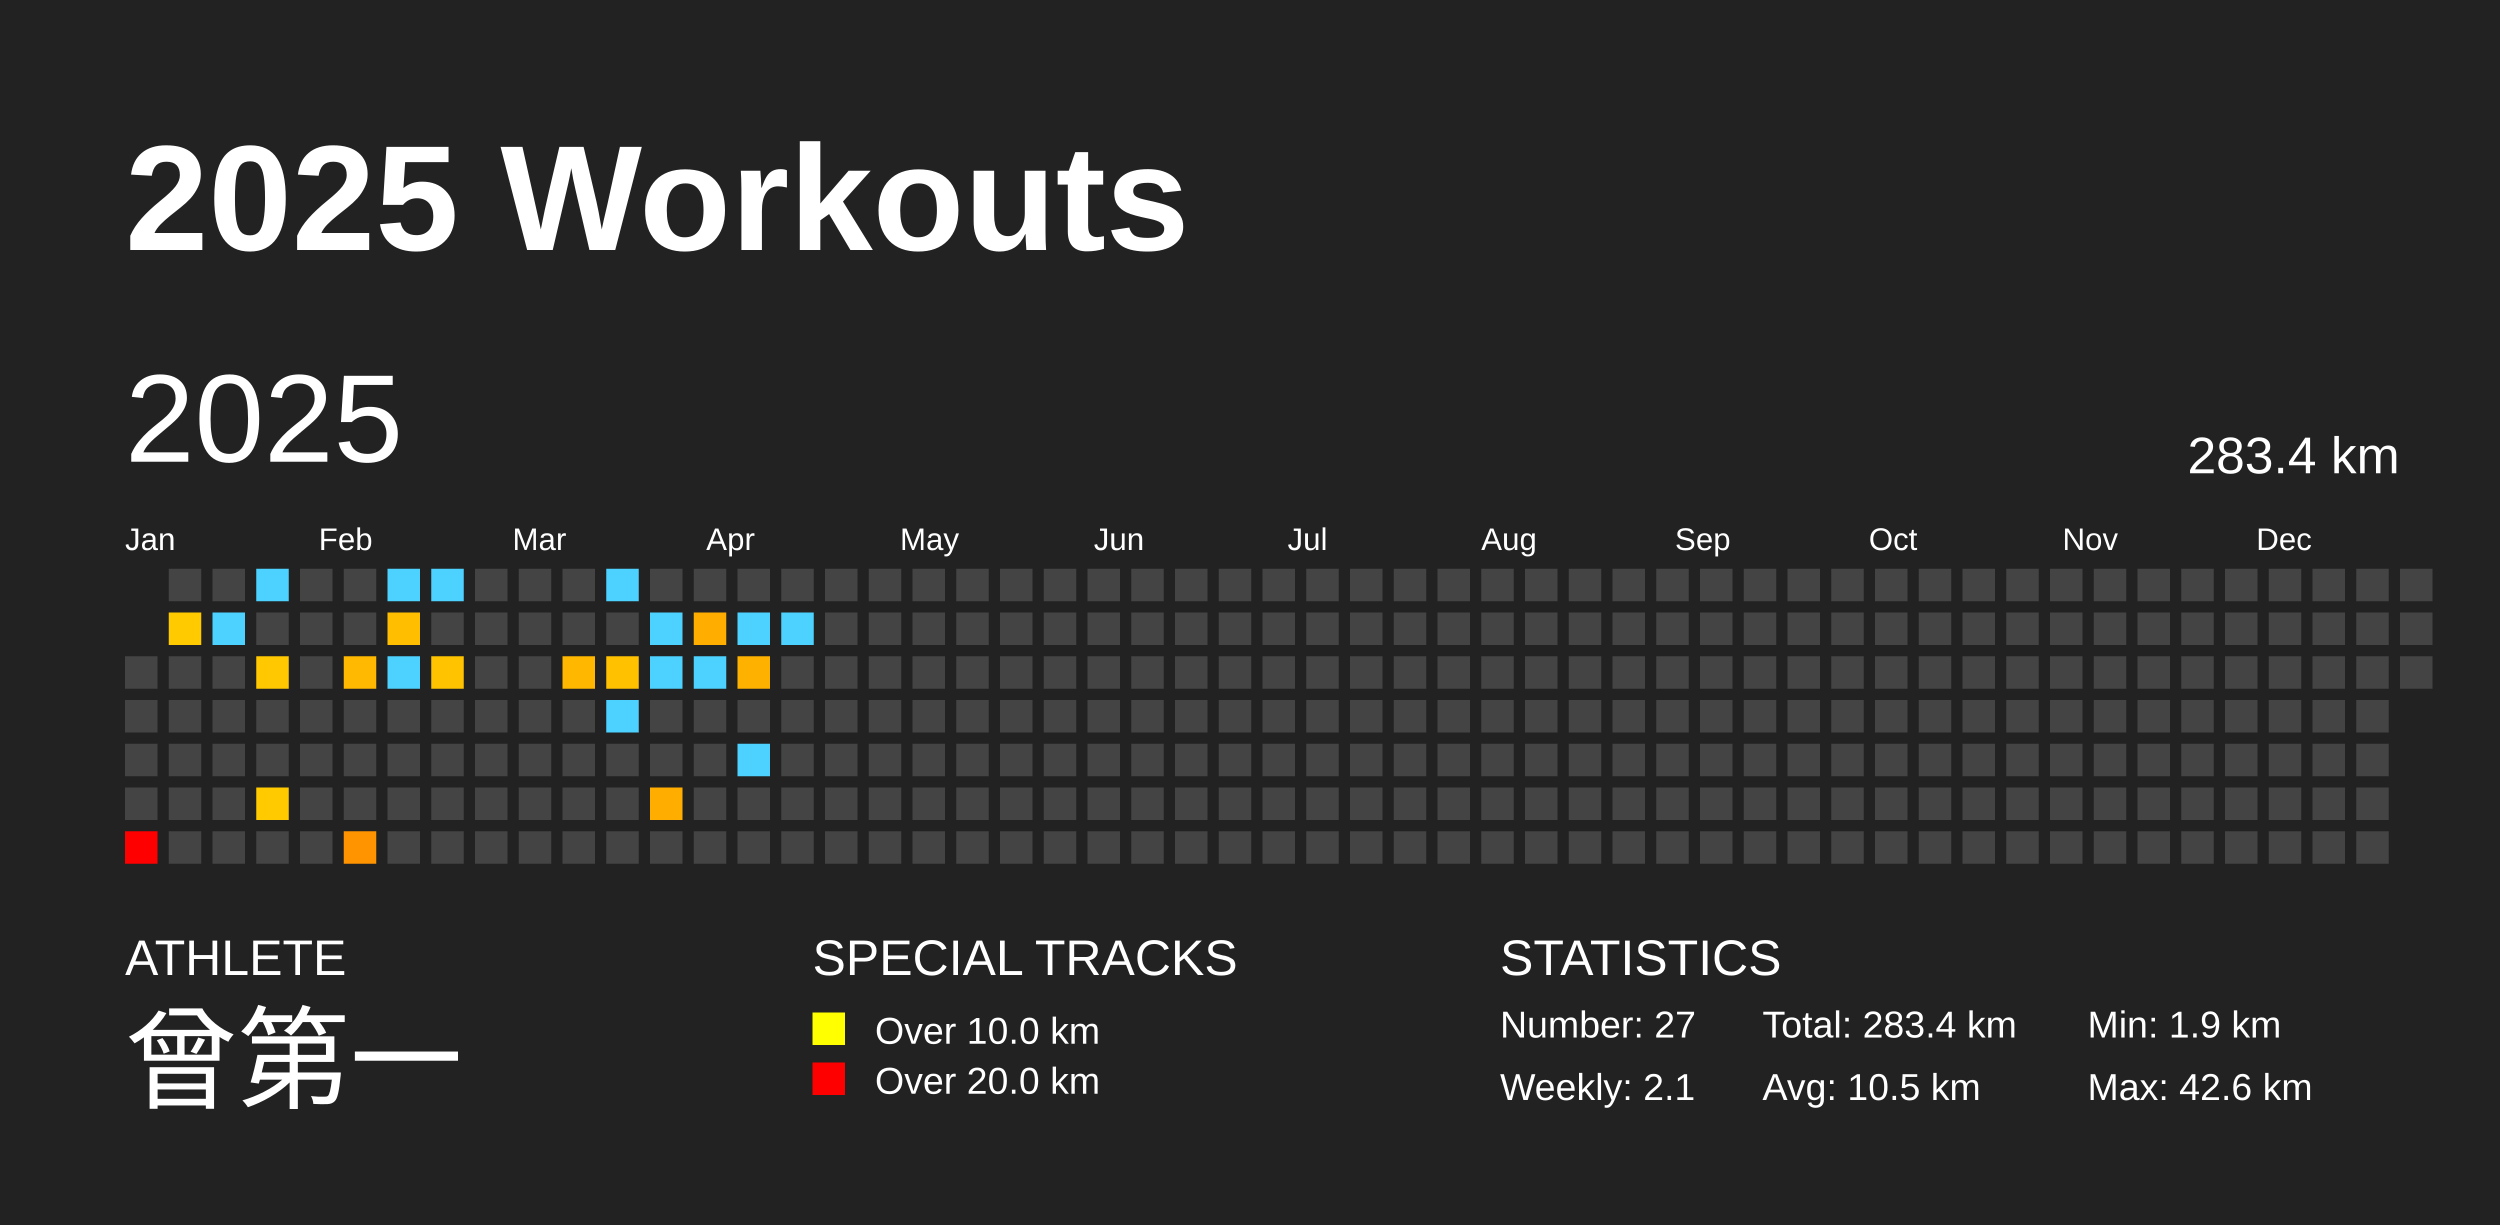
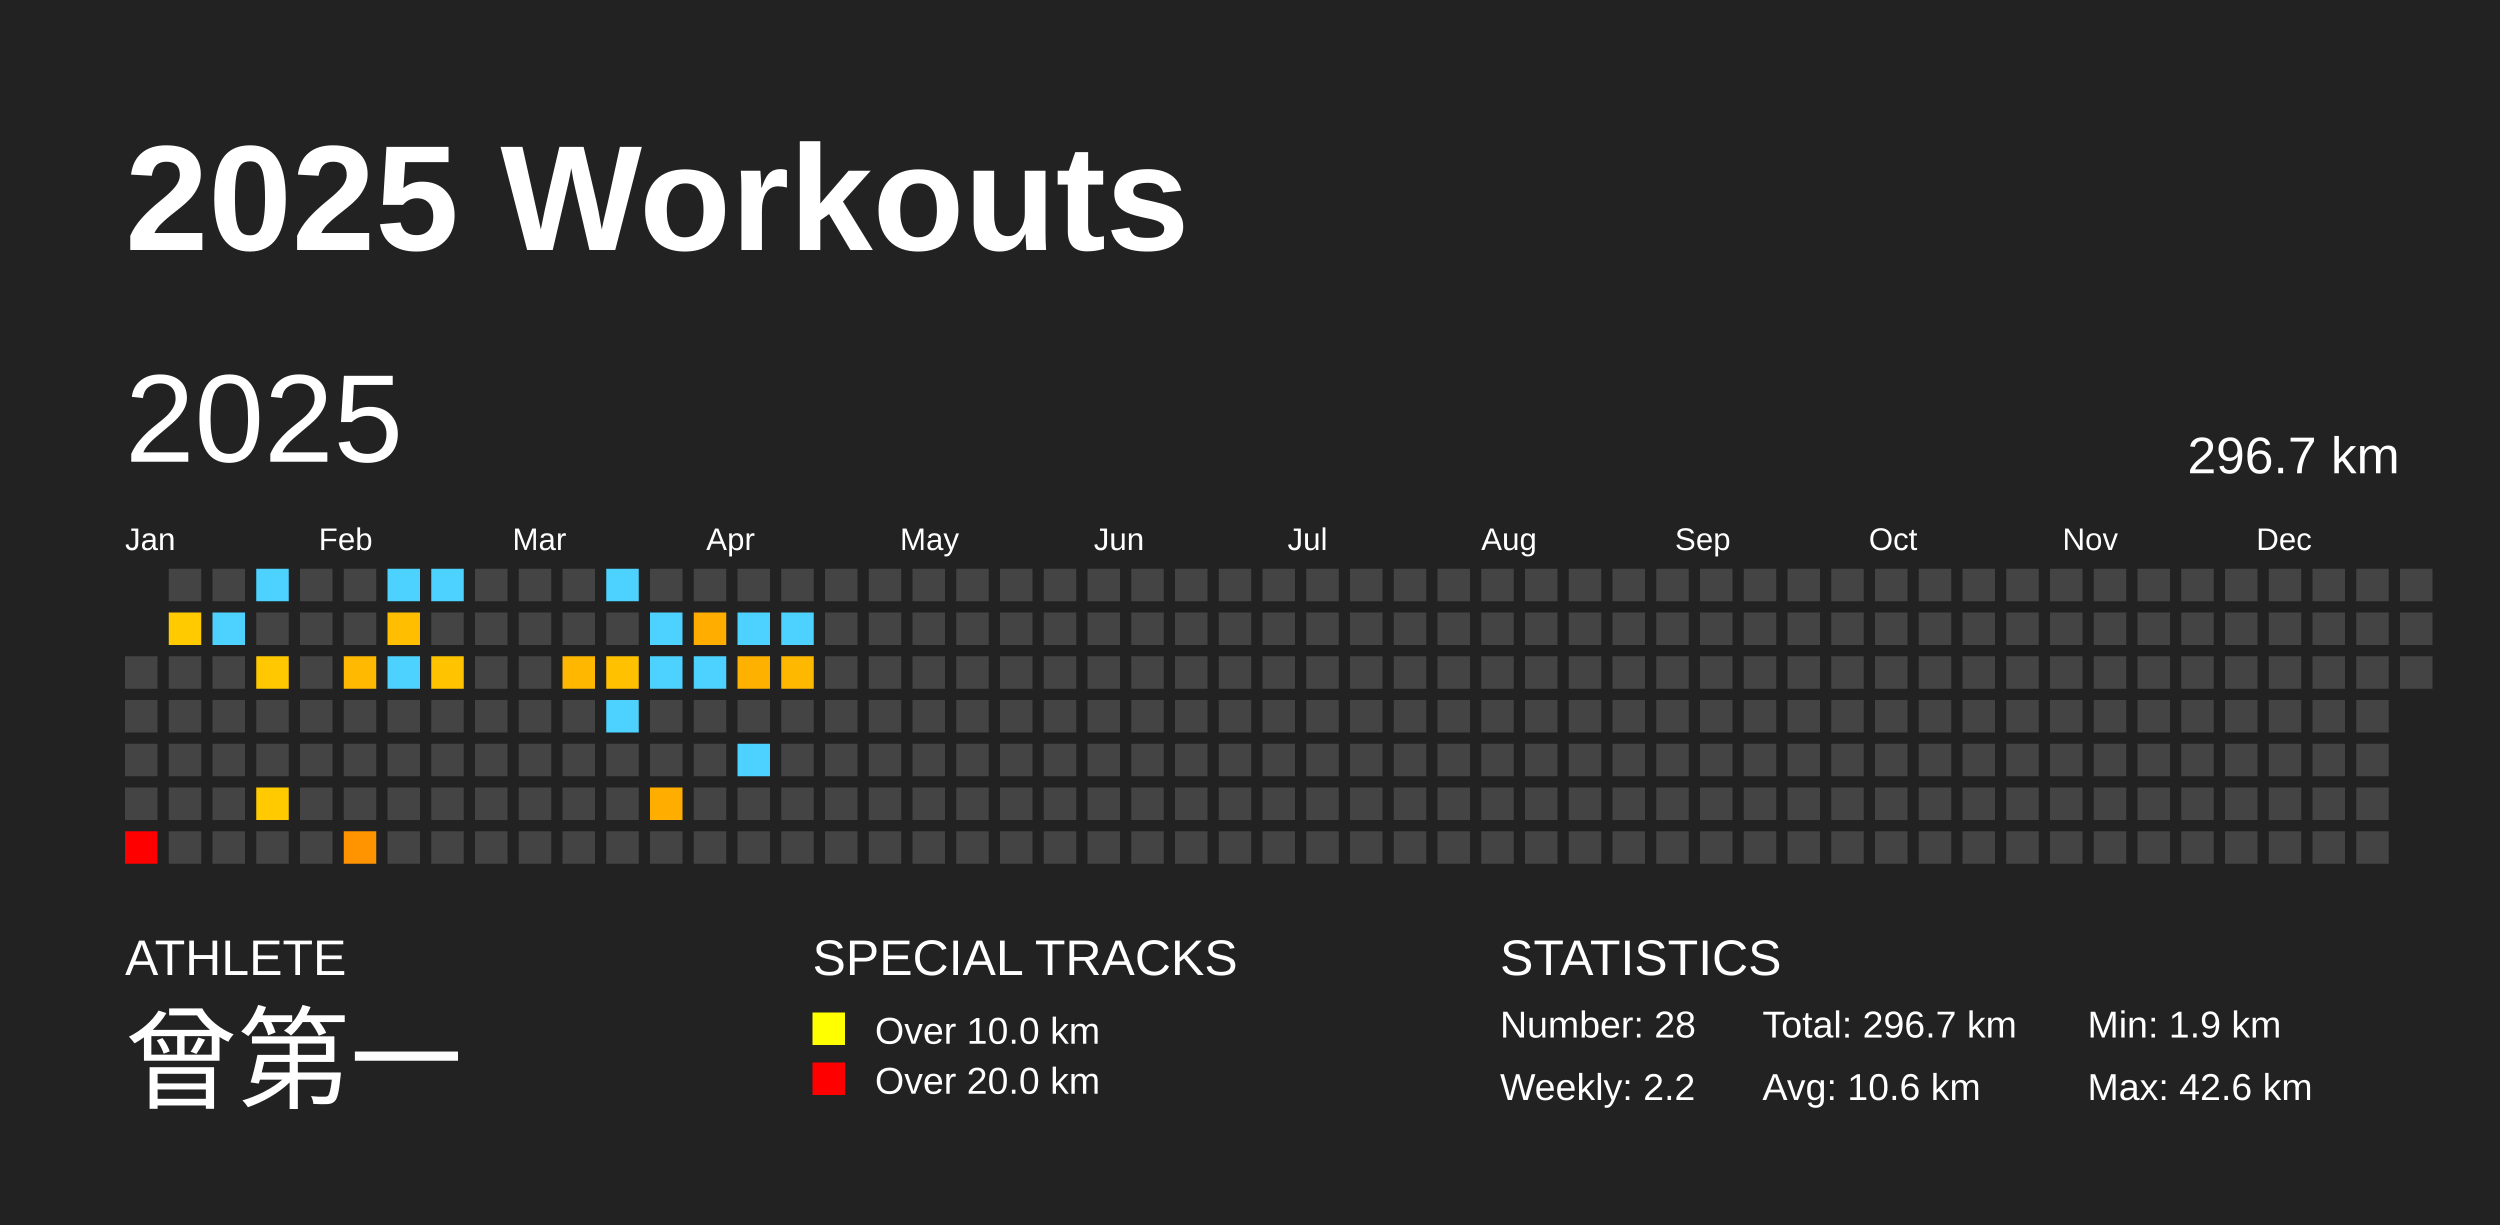
<svg xmlns="http://www.w3.org/2000/svg" baseProfile="full" height="98mm" version="1.1" viewBox="0,0,200,98" width="200mm">
  <defs />
  <rect fill="#222222" height="98" width="200" x="0" y="0" />
  <text fill="#FFFFFF" style="font-size:12px; font-family:Arial; font-weight:bold;" x="10" y="20">2025 Workouts</text>
  <text fill="#FFFFFF" style="font-size:4px; font-family:Arial" x="10" y="78">ATHLETE</text>
  <text fill="#FFFFFF" style="font-size:9px; font-family:Arial" x="10" y="88">曾第一</text>
  <text fill="#FFFFFF" style="font-size:4px; font-family:Arial" x="65" y="78">SPECIAL TRACKS</text>
  <rect fill="yellow" height="2.6" width="2.6" x="65" y="81" />
  <text fill="#FFFFFF" style="font-size:3px; font-family:Arial" x="70" y="83.5">Over 10.0 km</text>
  <rect fill="red" height="2.6" width="2.6" x="65" y="85" />
  <text fill="#FFFFFF" style="font-size:3px; font-family:Arial" x="70" y="87.5">Over 20.0 km</text>
  <text fill="#FFFFFF" style="font-size:4px; font-family:Arial" x="120" y="78">STATISTICS</text>
-   <text fill="#FFFFFF" style="font-size:3px; font-family:Arial" x="120" y="83">Number: 27</text>
-   <text fill="#FFFFFF" style="font-size:3px; font-family:Arial" x="120" y="88">Weekly: 2.1</text>
-   <text fill="#FFFFFF" style="font-size:3px; font-family:Arial" x="141" y="83">Total: 283.4 km</text>
-   <text fill="#FFFFFF" style="font-size:3px; font-family:Arial" x="141" y="88">Avg: 10.5 km</text>
+   <text fill="#FFFFFF" style="font-size:3px; font-family:Arial" x="120" y="83">Number: 28</text>
+   <text fill="#FFFFFF" style="font-size:3px; font-family:Arial" x="120" y="88">Weekly: 2.2</text>
+   <text fill="#FFFFFF" style="font-size:3px; font-family:Arial" x="141" y="83">Total: 296.7 km</text>
+   <text fill="#FFFFFF" style="font-size:3px; font-family:Arial" x="141" y="88">Avg: 10.6 km</text>
  <text fill="#FFFFFF" style="font-size:3px; font-family:Arial" x="167" y="83">Min: 1.9 km</text>
  <text fill="#FFFFFF" style="font-size:3px; font-family:Arial" x="167" y="88">Max: 42.6 km</text>
  <text dominant-baseline="hanging" fill="#FFFFFF" style="font-size:10.0px; font-family:Arial;" x="10" y="30">2025</text>
-   <text dominant-baseline="hanging" fill="#FFFFFF" style="font-size:4.125px; font-family:Arial;" x="175" y="35">283.4 km</text>
+   <text dominant-baseline="hanging" fill="#FFFFFF" style="font-size:4.125px; font-family:Arial;" x="175" y="35">296.7 km</text>
  <text fill="#FFFFFF" style="font-size:2.5px; font-family:Arial" x="10.0" y="44">Jan</text>
  <text fill="#FFFFFF" style="font-size:2.5px; font-family:Arial" x="25.5" y="44">Feb</text>
  <text fill="#FFFFFF" style="font-size:2.5px; font-family:Arial" x="41.0" y="44">Mar</text>
  <text fill="#FFFFFF" style="font-size:2.5px; font-family:Arial" x="56.5" y="44">Apr</text>
  <text fill="#FFFFFF" style="font-size:2.5px; font-family:Arial" x="72.0" y="44">May</text>
  <text fill="#FFFFFF" style="font-size:2.5px; font-family:Arial" x="87.5" y="44">Jun</text>
  <text fill="#FFFFFF" style="font-size:2.5px; font-family:Arial" x="103.0" y="44">Jul</text>
  <text fill="#FFFFFF" style="font-size:2.5px; font-family:Arial" x="118.5" y="44">Aug</text>
  <text fill="#FFFFFF" style="font-size:2.5px; font-family:Arial" x="134.0" y="44">Sep</text>
  <text fill="#FFFFFF" style="font-size:2.5px; font-family:Arial" x="149.5" y="44">Oct</text>
  <text fill="#FFFFFF" style="font-size:2.5px; font-family:Arial" x="165.0" y="44">Nov</text>
  <text fill="#FFFFFF" style="font-size:2.5px; font-family:Arial" x="180.5" y="44">Dec</text>
  <rect fill="#444444" height="2.6" width="2.6" x="10.0" y="52.5" />
  <rect fill="#444444" height="2.6" width="2.6" x="10.0" y="56.0" />
  <rect fill="#444444" height="2.6" width="2.6" x="10.0" y="59.5" />
  <rect fill="#444444" height="2.6" width="2.6" x="10.0" y="63.0" />
  <rect fill="red" height="2.6" width="2.6" x="10.0" y="66.5" />
  <rect fill="#444444" height="2.6" width="2.6" x="13.5" y="45.5" />
  <rect fill="#ffca00" height="2.6" width="2.6" x="13.5" y="49.0" />
  <rect fill="#444444" height="2.6" width="2.6" x="13.5" y="52.5" />
  <rect fill="#444444" height="2.6" width="2.6" x="13.5" y="56.0" />
  <rect fill="#444444" height="2.6" width="2.6" x="13.5" y="59.5" />
  <rect fill="#444444" height="2.6" width="2.6" x="13.5" y="63.0" />
  <rect fill="#444444" height="2.6" width="2.6" x="13.5" y="66.5" />
  <rect fill="#444444" height="2.6" width="2.6" x="17.0" y="45.5" />
  <rect fill="#4dd2ff" height="2.6" width="2.6" x="17.0" y="49.0" />
  <rect fill="#444444" height="2.6" width="2.6" x="17.0" y="52.5" />
  <rect fill="#444444" height="2.6" width="2.6" x="17.0" y="56.0" />
  <rect fill="#444444" height="2.6" width="2.6" x="17.0" y="59.5" />
  <rect fill="#444444" height="2.6" width="2.6" x="17.0" y="63.0" />
  <rect fill="#444444" height="2.6" width="2.6" x="17.0" y="66.5" />
  <rect fill="#4dd2ff" height="2.6" width="2.6" x="20.5" y="45.5" />
  <rect fill="#444444" height="2.6" width="2.6" x="20.5" y="49.0" />
  <rect fill="#ffc800" height="2.6" width="2.6" x="20.5" y="52.5" />
  <rect fill="#444444" height="2.6" width="2.6" x="20.5" y="56.0" />
  <rect fill="#444444" height="2.6" width="2.6" x="20.5" y="59.5" />
  <rect fill="#ffcb00" height="2.6" width="2.6" x="20.5" y="63.0" />
  <rect fill="#444444" height="2.6" width="2.6" x="20.5" y="66.5" />
  <rect fill="#444444" height="2.6" width="2.6" x="24.0" y="45.5" />
  <rect fill="#444444" height="2.6" width="2.6" x="24.0" y="49.0" />
  <rect fill="#444444" height="2.6" width="2.6" x="24.0" y="52.5" />
  <rect fill="#444444" height="2.6" width="2.6" x="24.0" y="56.0" />
  <rect fill="#444444" height="2.6" width="2.6" x="24.0" y="59.5" />
  <rect fill="#444444" height="2.6" width="2.6" x="24.0" y="63.0" />
  <rect fill="#444444" height="2.6" width="2.6" x="24.0" y="66.5" />
  <rect fill="#444444" height="2.6" width="2.6" x="27.5" y="45.5" />
  <rect fill="#444444" height="2.6" width="2.6" x="27.5" y="49.0" />
  <rect fill="#ffb900" height="2.6" width="2.6" x="27.5" y="52.5" />
  <rect fill="#444444" height="2.6" width="2.6" x="27.5" y="56.0" />
  <rect fill="#444444" height="2.6" width="2.6" x="27.5" y="59.5" />
  <rect fill="#444444" height="2.6" width="2.6" x="27.5" y="63.0" />
  <rect fill="#ff9400" height="2.6" width="2.6" x="27.5" y="66.5" />
  <rect fill="#4dd2ff" height="2.6" width="2.6" x="31.0" y="45.5" />
  <rect fill="#ffbf00" height="2.6" width="2.6" x="31.0" y="49.0" />
  <rect fill="#4dd2ff" height="2.6" width="2.6" x="31.0" y="52.5" />
  <rect fill="#444444" height="2.6" width="2.6" x="31.0" y="56.0" />
  <rect fill="#444444" height="2.6" width="2.6" x="31.0" y="59.5" />
  <rect fill="#444444" height="2.6" width="2.6" x="31.0" y="63.0" />
  <rect fill="#444444" height="2.6" width="2.6" x="31.0" y="66.5" />
  <rect fill="#4dd2ff" height="2.6" width="2.6" x="34.5" y="45.5" />
  <rect fill="#444444" height="2.6" width="2.6" x="34.5" y="49.0" />
  <rect fill="#ffc300" height="2.6" width="2.6" x="34.5" y="52.5" />
  <rect fill="#444444" height="2.6" width="2.6" x="34.5" y="56.0" />
  <rect fill="#444444" height="2.6" width="2.6" x="34.5" y="59.5" />
  <rect fill="#444444" height="2.6" width="2.6" x="34.5" y="63.0" />
  <rect fill="#444444" height="2.6" width="2.6" x="34.5" y="66.5" />
  <rect fill="#444444" height="2.6" width="2.6" x="38.0" y="45.5" />
  <rect fill="#444444" height="2.6" width="2.6" x="38.0" y="49.0" />
  <rect fill="#444444" height="2.6" width="2.6" x="38.0" y="52.5" />
  <rect fill="#444444" height="2.6" width="2.6" x="38.0" y="56.0" />
  <rect fill="#444444" height="2.6" width="2.6" x="38.0" y="59.5" />
  <rect fill="#444444" height="2.6" width="2.6" x="38.0" y="63.0" />
  <rect fill="#444444" height="2.6" width="2.6" x="38.0" y="66.5" />
  <rect fill="#444444" height="2.6" width="2.6" x="41.5" y="45.5" />
  <rect fill="#444444" height="2.6" width="2.6" x="41.5" y="49.0" />
  <rect fill="#444444" height="2.6" width="2.6" x="41.5" y="52.5" />
  <rect fill="#444444" height="2.6" width="2.6" x="41.5" y="56.0" />
  <rect fill="#444444" height="2.6" width="2.6" x="41.5" y="59.5" />
  <rect fill="#444444" height="2.6" width="2.6" x="41.5" y="63.0" />
  <rect fill="#444444" height="2.6" width="2.6" x="41.5" y="66.5" />
  <rect fill="#444444" height="2.6" width="2.6" x="45.0" y="45.5" />
  <rect fill="#444444" height="2.6" width="2.6" x="45.0" y="49.0" />
  <rect fill="#ffb700" height="2.6" width="2.6" x="45.0" y="52.5" />
  <rect fill="#444444" height="2.6" width="2.6" x="45.0" y="56.0" />
  <rect fill="#444444" height="2.6" width="2.6" x="45.0" y="59.5" />
  <rect fill="#444444" height="2.6" width="2.6" x="45.0" y="63.0" />
  <rect fill="#444444" height="2.6" width="2.6" x="45.0" y="66.5" />
  <rect fill="#4dd2ff" height="2.6" width="2.6" x="48.5" y="45.5" />
  <rect fill="#444444" height="2.6" width="2.6" x="48.5" y="49.0" />
  <rect fill="#ffc100" height="2.6" width="2.6" x="48.5" y="52.5" />
  <rect fill="#4dd2ff" height="2.6" width="2.6" x="48.5" y="56.0" />
  <rect fill="#444444" height="2.6" width="2.6" x="48.5" y="59.5" />
  <rect fill="#444444" height="2.6" width="2.6" x="48.5" y="63.0" />
  <rect fill="#444444" height="2.6" width="2.6" x="48.5" y="66.5" />
  <rect fill="#444444" height="2.6" width="2.6" x="52.0" y="45.5" />
  <rect fill="#4dd2ff" height="2.6" width="2.6" x="52.0" y="49.0" />
  <rect fill="#4dd2ff" height="2.6" width="2.6" x="52.0" y="52.5" />
  <rect fill="#444444" height="2.6" width="2.6" x="52.0" y="56.0" />
  <rect fill="#444444" height="2.6" width="2.6" x="52.0" y="59.5" />
  <rect fill="#ffae00" height="2.6" width="2.6" x="52.0" y="63.0" />
  <rect fill="#444444" height="2.6" width="2.6" x="52.0" y="66.5" />
  <rect fill="#444444" height="2.6" width="2.6" x="55.5" y="45.5" />
  <rect fill="#ffae00" height="2.6" width="2.6" x="55.5" y="49.0" />
  <rect fill="#4dd2ff" height="2.6" width="2.6" x="55.5" y="52.5" />
  <rect fill="#444444" height="2.6" width="2.6" x="55.5" y="56.0" />
  <rect fill="#444444" height="2.6" width="2.6" x="55.5" y="59.5" />
  <rect fill="#444444" height="2.6" width="2.6" x="55.5" y="63.0" />
  <rect fill="#444444" height="2.6" width="2.6" x="55.5" y="66.5" />
  <rect fill="#444444" height="2.6" width="2.6" x="59.0" y="45.5" />
  <rect fill="#4dd2ff" height="2.6" width="2.6" x="59.0" y="49.0" />
  <rect fill="#ffb100" height="2.6" width="2.6" x="59.0" y="52.5" />
  <rect fill="#444444" height="2.6" width="2.6" x="59.0" y="56.0" />
  <rect fill="#4dd2ff" height="2.6" width="2.6" x="59.0" y="59.5" />
  <rect fill="#444444" height="2.6" width="2.6" x="59.0" y="63.0" />
  <rect fill="#444444" height="2.6" width="2.6" x="59.0" y="66.5" />
  <rect fill="#444444" height="2.6" width="2.6" x="62.5" y="45.5" />
  <rect fill="#4dd2ff" height="2.6" width="2.6" x="62.5" y="49.0" />
-   <rect fill="#444444" height="2.6" width="2.6" x="62.5" y="52.5" />
+   <rect fill="#ffb800" height="2.6" width="2.6" x="62.5" y="52.5" />
  <rect fill="#444444" height="2.6" width="2.6" x="62.5" y="56.0" />
  <rect fill="#444444" height="2.6" width="2.6" x="62.5" y="59.5" />
  <rect fill="#444444" height="2.6" width="2.6" x="62.5" y="63.0" />
  <rect fill="#444444" height="2.6" width="2.6" x="62.5" y="66.5" />
  <rect fill="#444444" height="2.6" width="2.6" x="66.0" y="45.5" />
  <rect fill="#444444" height="2.6" width="2.6" x="66.0" y="49.0" />
  <rect fill="#444444" height="2.6" width="2.6" x="66.0" y="52.5" />
  <rect fill="#444444" height="2.6" width="2.6" x="66.0" y="56.0" />
  <rect fill="#444444" height="2.6" width="2.6" x="66.0" y="59.5" />
  <rect fill="#444444" height="2.6" width="2.6" x="66.0" y="63.0" />
  <rect fill="#444444" height="2.6" width="2.6" x="66.0" y="66.5" />
  <rect fill="#444444" height="2.6" width="2.6" x="69.5" y="45.5" />
  <rect fill="#444444" height="2.6" width="2.6" x="69.5" y="49.0" />
  <rect fill="#444444" height="2.6" width="2.6" x="69.5" y="52.5" />
  <rect fill="#444444" height="2.6" width="2.6" x="69.5" y="56.0" />
  <rect fill="#444444" height="2.6" width="2.6" x="69.5" y="59.5" />
  <rect fill="#444444" height="2.6" width="2.6" x="69.5" y="63.0" />
  <rect fill="#444444" height="2.6" width="2.6" x="69.5" y="66.5" />
  <rect fill="#444444" height="2.6" width="2.6" x="73.0" y="45.5" />
  <rect fill="#444444" height="2.6" width="2.6" x="73.0" y="49.0" />
  <rect fill="#444444" height="2.6" width="2.6" x="73.0" y="52.5" />
  <rect fill="#444444" height="2.6" width="2.6" x="73.0" y="56.0" />
  <rect fill="#444444" height="2.6" width="2.6" x="73.0" y="59.5" />
  <rect fill="#444444" height="2.6" width="2.6" x="73.0" y="63.0" />
  <rect fill="#444444" height="2.6" width="2.6" x="73.0" y="66.5" />
  <rect fill="#444444" height="2.6" width="2.6" x="76.5" y="45.5" />
  <rect fill="#444444" height="2.6" width="2.6" x="76.5" y="49.0" />
  <rect fill="#444444" height="2.6" width="2.6" x="76.5" y="52.5" />
  <rect fill="#444444" height="2.6" width="2.6" x="76.5" y="56.0" />
  <rect fill="#444444" height="2.6" width="2.6" x="76.5" y="59.5" />
  <rect fill="#444444" height="2.6" width="2.6" x="76.5" y="63.0" />
  <rect fill="#444444" height="2.6" width="2.6" x="76.5" y="66.5" />
  <rect fill="#444444" height="2.6" width="2.6" x="80.0" y="45.5" />
  <rect fill="#444444" height="2.6" width="2.6" x="80.0" y="49.0" />
  <rect fill="#444444" height="2.6" width="2.6" x="80.0" y="52.5" />
  <rect fill="#444444" height="2.6" width="2.6" x="80.0" y="56.0" />
  <rect fill="#444444" height="2.6" width="2.6" x="80.0" y="59.5" />
  <rect fill="#444444" height="2.6" width="2.6" x="80.0" y="63.0" />
  <rect fill="#444444" height="2.6" width="2.6" x="80.0" y="66.5" />
  <rect fill="#444444" height="2.6" width="2.6" x="83.5" y="45.5" />
  <rect fill="#444444" height="2.6" width="2.6" x="83.5" y="49.0" />
  <rect fill="#444444" height="2.6" width="2.6" x="83.5" y="52.5" />
  <rect fill="#444444" height="2.6" width="2.6" x="83.5" y="56.0" />
  <rect fill="#444444" height="2.6" width="2.6" x="83.5" y="59.5" />
  <rect fill="#444444" height="2.6" width="2.6" x="83.5" y="63.0" />
  <rect fill="#444444" height="2.6" width="2.6" x="83.5" y="66.5" />
  <rect fill="#444444" height="2.6" width="2.6" x="87.0" y="45.5" />
  <rect fill="#444444" height="2.6" width="2.6" x="87.0" y="49.0" />
  <rect fill="#444444" height="2.6" width="2.6" x="87.0" y="52.5" />
  <rect fill="#444444" height="2.6" width="2.6" x="87.0" y="56.0" />
  <rect fill="#444444" height="2.6" width="2.6" x="87.0" y="59.5" />
  <rect fill="#444444" height="2.6" width="2.6" x="87.0" y="63.0" />
  <rect fill="#444444" height="2.6" width="2.6" x="87.0" y="66.5" />
  <rect fill="#444444" height="2.6" width="2.6" x="90.5" y="45.5" />
  <rect fill="#444444" height="2.6" width="2.6" x="90.5" y="49.0" />
  <rect fill="#444444" height="2.6" width="2.6" x="90.5" y="52.5" />
  <rect fill="#444444" height="2.6" width="2.6" x="90.5" y="56.0" />
  <rect fill="#444444" height="2.6" width="2.6" x="90.5" y="59.5" />
  <rect fill="#444444" height="2.6" width="2.6" x="90.5" y="63.0" />
  <rect fill="#444444" height="2.6" width="2.6" x="90.5" y="66.5" />
  <rect fill="#444444" height="2.6" width="2.6" x="94.0" y="45.5" />
  <rect fill="#444444" height="2.6" width="2.6" x="94.0" y="49.0" />
  <rect fill="#444444" height="2.6" width="2.6" x="94.0" y="52.5" />
  <rect fill="#444444" height="2.6" width="2.6" x="94.0" y="56.0" />
  <rect fill="#444444" height="2.6" width="2.6" x="94.0" y="59.5" />
  <rect fill="#444444" height="2.6" width="2.6" x="94.0" y="63.0" />
  <rect fill="#444444" height="2.6" width="2.6" x="94.0" y="66.5" />
  <rect fill="#444444" height="2.6" width="2.6" x="97.5" y="45.5" />
  <rect fill="#444444" height="2.6" width="2.6" x="97.5" y="49.0" />
  <rect fill="#444444" height="2.6" width="2.6" x="97.5" y="52.5" />
  <rect fill="#444444" height="2.6" width="2.6" x="97.5" y="56.0" />
  <rect fill="#444444" height="2.6" width="2.6" x="97.5" y="59.5" />
  <rect fill="#444444" height="2.6" width="2.6" x="97.5" y="63.0" />
  <rect fill="#444444" height="2.6" width="2.6" x="97.5" y="66.5" />
  <rect fill="#444444" height="2.6" width="2.6" x="101.0" y="45.5" />
  <rect fill="#444444" height="2.6" width="2.6" x="101.0" y="49.0" />
  <rect fill="#444444" height="2.6" width="2.6" x="101.0" y="52.5" />
  <rect fill="#444444" height="2.6" width="2.6" x="101.0" y="56.0" />
  <rect fill="#444444" height="2.6" width="2.6" x="101.0" y="59.5" />
  <rect fill="#444444" height="2.6" width="2.6" x="101.0" y="63.0" />
  <rect fill="#444444" height="2.6" width="2.6" x="101.0" y="66.5" />
  <rect fill="#444444" height="2.6" width="2.6" x="104.5" y="45.5" />
  <rect fill="#444444" height="2.6" width="2.6" x="104.5" y="49.0" />
  <rect fill="#444444" height="2.6" width="2.6" x="104.5" y="52.5" />
  <rect fill="#444444" height="2.6" width="2.6" x="104.5" y="56.0" />
  <rect fill="#444444" height="2.6" width="2.6" x="104.5" y="59.5" />
  <rect fill="#444444" height="2.6" width="2.6" x="104.5" y="63.0" />
  <rect fill="#444444" height="2.6" width="2.6" x="104.5" y="66.5" />
  <rect fill="#444444" height="2.6" width="2.6" x="108.0" y="45.5" />
  <rect fill="#444444" height="2.6" width="2.6" x="108.0" y="49.0" />
  <rect fill="#444444" height="2.6" width="2.6" x="108.0" y="52.5" />
  <rect fill="#444444" height="2.6" width="2.6" x="108.0" y="56.0" />
  <rect fill="#444444" height="2.6" width="2.6" x="108.0" y="59.5" />
  <rect fill="#444444" height="2.6" width="2.6" x="108.0" y="63.0" />
  <rect fill="#444444" height="2.6" width="2.6" x="108.0" y="66.5" />
  <rect fill="#444444" height="2.6" width="2.6" x="111.5" y="45.5" />
  <rect fill="#444444" height="2.6" width="2.6" x="111.5" y="49.0" />
  <rect fill="#444444" height="2.6" width="2.6" x="111.5" y="52.5" />
  <rect fill="#444444" height="2.6" width="2.6" x="111.5" y="56.0" />
  <rect fill="#444444" height="2.6" width="2.6" x="111.5" y="59.5" />
  <rect fill="#444444" height="2.6" width="2.6" x="111.5" y="63.0" />
  <rect fill="#444444" height="2.6" width="2.6" x="111.5" y="66.5" />
  <rect fill="#444444" height="2.6" width="2.6" x="115.0" y="45.5" />
  <rect fill="#444444" height="2.6" width="2.6" x="115.0" y="49.0" />
  <rect fill="#444444" height="2.6" width="2.6" x="115.0" y="52.5" />
  <rect fill="#444444" height="2.6" width="2.6" x="115.0" y="56.0" />
  <rect fill="#444444" height="2.6" width="2.6" x="115.0" y="59.5" />
  <rect fill="#444444" height="2.6" width="2.6" x="115.0" y="63.0" />
  <rect fill="#444444" height="2.6" width="2.6" x="115.0" y="66.5" />
  <rect fill="#444444" height="2.6" width="2.6" x="118.5" y="45.5" />
  <rect fill="#444444" height="2.6" width="2.6" x="118.5" y="49.0" />
  <rect fill="#444444" height="2.6" width="2.6" x="118.5" y="52.5" />
  <rect fill="#444444" height="2.6" width="2.6" x="118.5" y="56.0" />
  <rect fill="#444444" height="2.6" width="2.6" x="118.5" y="59.5" />
  <rect fill="#444444" height="2.6" width="2.6" x="118.5" y="63.0" />
  <rect fill="#444444" height="2.6" width="2.6" x="118.5" y="66.5" />
  <rect fill="#444444" height="2.6" width="2.6" x="122.0" y="45.5" />
  <rect fill="#444444" height="2.6" width="2.6" x="122.0" y="49.0" />
  <rect fill="#444444" height="2.6" width="2.6" x="122.0" y="52.5" />
  <rect fill="#444444" height="2.6" width="2.6" x="122.0" y="56.0" />
  <rect fill="#444444" height="2.6" width="2.6" x="122.0" y="59.5" />
  <rect fill="#444444" height="2.6" width="2.6" x="122.0" y="63.0" />
  <rect fill="#444444" height="2.6" width="2.6" x="122.0" y="66.5" />
  <rect fill="#444444" height="2.6" width="2.6" x="125.5" y="45.5" />
  <rect fill="#444444" height="2.6" width="2.6" x="125.5" y="49.0" />
  <rect fill="#444444" height="2.6" width="2.6" x="125.5" y="52.5" />
  <rect fill="#444444" height="2.6" width="2.6" x="125.5" y="56.0" />
  <rect fill="#444444" height="2.6" width="2.6" x="125.5" y="59.5" />
  <rect fill="#444444" height="2.6" width="2.6" x="125.5" y="63.0" />
  <rect fill="#444444" height="2.6" width="2.6" x="125.5" y="66.5" />
  <rect fill="#444444" height="2.6" width="2.6" x="129.0" y="45.5" />
  <rect fill="#444444" height="2.6" width="2.6" x="129.0" y="49.0" />
  <rect fill="#444444" height="2.6" width="2.6" x="129.0" y="52.5" />
  <rect fill="#444444" height="2.6" width="2.6" x="129.0" y="56.0" />
  <rect fill="#444444" height="2.6" width="2.6" x="129.0" y="59.5" />
  <rect fill="#444444" height="2.6" width="2.6" x="129.0" y="63.0" />
  <rect fill="#444444" height="2.6" width="2.6" x="129.0" y="66.5" />
  <rect fill="#444444" height="2.6" width="2.6" x="132.5" y="45.5" />
  <rect fill="#444444" height="2.6" width="2.6" x="132.5" y="49.0" />
  <rect fill="#444444" height="2.6" width="2.6" x="132.5" y="52.5" />
  <rect fill="#444444" height="2.6" width="2.6" x="132.5" y="56.0" />
  <rect fill="#444444" height="2.6" width="2.6" x="132.5" y="59.5" />
  <rect fill="#444444" height="2.6" width="2.6" x="132.5" y="63.0" />
  <rect fill="#444444" height="2.6" width="2.6" x="132.5" y="66.5" />
  <rect fill="#444444" height="2.6" width="2.6" x="136.0" y="45.5" />
  <rect fill="#444444" height="2.6" width="2.6" x="136.0" y="49.0" />
  <rect fill="#444444" height="2.6" width="2.6" x="136.0" y="52.5" />
  <rect fill="#444444" height="2.6" width="2.6" x="136.0" y="56.0" />
  <rect fill="#444444" height="2.6" width="2.6" x="136.0" y="59.5" />
  <rect fill="#444444" height="2.6" width="2.6" x="136.0" y="63.0" />
  <rect fill="#444444" height="2.6" width="2.6" x="136.0" y="66.5" />
  <rect fill="#444444" height="2.6" width="2.6" x="139.5" y="45.5" />
  <rect fill="#444444" height="2.6" width="2.6" x="139.5" y="49.0" />
  <rect fill="#444444" height="2.6" width="2.6" x="139.5" y="52.5" />
  <rect fill="#444444" height="2.6" width="2.6" x="139.5" y="56.0" />
  <rect fill="#444444" height="2.6" width="2.6" x="139.5" y="59.5" />
  <rect fill="#444444" height="2.6" width="2.6" x="139.5" y="63.0" />
  <rect fill="#444444" height="2.6" width="2.6" x="139.5" y="66.5" />
  <rect fill="#444444" height="2.6" width="2.6" x="143.0" y="45.5" />
  <rect fill="#444444" height="2.6" width="2.6" x="143.0" y="49.0" />
  <rect fill="#444444" height="2.6" width="2.6" x="143.0" y="52.5" />
  <rect fill="#444444" height="2.6" width="2.6" x="143.0" y="56.0" />
  <rect fill="#444444" height="2.6" width="2.6" x="143.0" y="59.5" />
  <rect fill="#444444" height="2.6" width="2.6" x="143.0" y="63.0" />
  <rect fill="#444444" height="2.6" width="2.6" x="143.0" y="66.5" />
  <rect fill="#444444" height="2.6" width="2.6" x="146.5" y="45.5" />
  <rect fill="#444444" height="2.6" width="2.6" x="146.5" y="49.0" />
  <rect fill="#444444" height="2.6" width="2.6" x="146.5" y="52.5" />
  <rect fill="#444444" height="2.6" width="2.6" x="146.5" y="56.0" />
  <rect fill="#444444" height="2.6" width="2.6" x="146.5" y="59.5" />
  <rect fill="#444444" height="2.6" width="2.6" x="146.5" y="63.0" />
  <rect fill="#444444" height="2.6" width="2.6" x="146.5" y="66.5" />
  <rect fill="#444444" height="2.6" width="2.6" x="150.0" y="45.5" />
  <rect fill="#444444" height="2.6" width="2.6" x="150.0" y="49.0" />
  <rect fill="#444444" height="2.6" width="2.6" x="150.0" y="52.5" />
  <rect fill="#444444" height="2.6" width="2.6" x="150.0" y="56.0" />
  <rect fill="#444444" height="2.6" width="2.6" x="150.0" y="59.5" />
  <rect fill="#444444" height="2.6" width="2.6" x="150.0" y="63.0" />
  <rect fill="#444444" height="2.6" width="2.6" x="150.0" y="66.5" />
  <rect fill="#444444" height="2.6" width="2.6" x="153.5" y="45.5" />
  <rect fill="#444444" height="2.6" width="2.6" x="153.5" y="49.0" />
  <rect fill="#444444" height="2.6" width="2.6" x="153.5" y="52.5" />
  <rect fill="#444444" height="2.6" width="2.6" x="153.5" y="56.0" />
  <rect fill="#444444" height="2.6" width="2.6" x="153.5" y="59.5" />
  <rect fill="#444444" height="2.6" width="2.6" x="153.5" y="63.0" />
  <rect fill="#444444" height="2.6" width="2.6" x="153.5" y="66.5" />
  <rect fill="#444444" height="2.6" width="2.6" x="157.0" y="45.5" />
  <rect fill="#444444" height="2.6" width="2.6" x="157.0" y="49.0" />
  <rect fill="#444444" height="2.6" width="2.6" x="157.0" y="52.5" />
  <rect fill="#444444" height="2.6" width="2.6" x="157.0" y="56.0" />
  <rect fill="#444444" height="2.6" width="2.6" x="157.0" y="59.5" />
  <rect fill="#444444" height="2.6" width="2.6" x="157.0" y="63.0" />
  <rect fill="#444444" height="2.6" width="2.6" x="157.0" y="66.5" />
  <rect fill="#444444" height="2.6" width="2.6" x="160.5" y="45.5" />
  <rect fill="#444444" height="2.6" width="2.6" x="160.5" y="49.0" />
  <rect fill="#444444" height="2.6" width="2.6" x="160.5" y="52.5" />
  <rect fill="#444444" height="2.6" width="2.6" x="160.5" y="56.0" />
  <rect fill="#444444" height="2.6" width="2.6" x="160.5" y="59.5" />
  <rect fill="#444444" height="2.6" width="2.6" x="160.5" y="63.0" />
  <rect fill="#444444" height="2.6" width="2.6" x="160.5" y="66.5" />
  <rect fill="#444444" height="2.6" width="2.6" x="164.0" y="45.5" />
  <rect fill="#444444" height="2.6" width="2.6" x="164.0" y="49.0" />
  <rect fill="#444444" height="2.6" width="2.6" x="164.0" y="52.5" />
  <rect fill="#444444" height="2.6" width="2.6" x="164.0" y="56.0" />
  <rect fill="#444444" height="2.6" width="2.6" x="164.0" y="59.5" />
  <rect fill="#444444" height="2.6" width="2.6" x="164.0" y="63.0" />
  <rect fill="#444444" height="2.6" width="2.6" x="164.0" y="66.5" />
  <rect fill="#444444" height="2.6" width="2.6" x="167.5" y="45.5" />
  <rect fill="#444444" height="2.6" width="2.6" x="167.5" y="49.0" />
  <rect fill="#444444" height="2.6" width="2.6" x="167.5" y="52.5" />
  <rect fill="#444444" height="2.6" width="2.6" x="167.5" y="56.0" />
  <rect fill="#444444" height="2.6" width="2.6" x="167.5" y="59.5" />
  <rect fill="#444444" height="2.6" width="2.6" x="167.5" y="63.0" />
  <rect fill="#444444" height="2.6" width="2.6" x="167.5" y="66.5" />
  <rect fill="#444444" height="2.6" width="2.6" x="171.0" y="45.5" />
  <rect fill="#444444" height="2.6" width="2.6" x="171.0" y="49.0" />
  <rect fill="#444444" height="2.6" width="2.6" x="171.0" y="52.5" />
  <rect fill="#444444" height="2.6" width="2.6" x="171.0" y="56.0" />
  <rect fill="#444444" height="2.6" width="2.6" x="171.0" y="59.5" />
  <rect fill="#444444" height="2.6" width="2.6" x="171.0" y="63.0" />
  <rect fill="#444444" height="2.6" width="2.6" x="171.0" y="66.5" />
  <rect fill="#444444" height="2.6" width="2.6" x="174.5" y="45.5" />
  <rect fill="#444444" height="2.6" width="2.6" x="174.5" y="49.0" />
  <rect fill="#444444" height="2.6" width="2.6" x="174.5" y="52.5" />
  <rect fill="#444444" height="2.6" width="2.6" x="174.5" y="56.0" />
  <rect fill="#444444" height="2.6" width="2.6" x="174.5" y="59.5" />
  <rect fill="#444444" height="2.6" width="2.6" x="174.5" y="63.0" />
  <rect fill="#444444" height="2.6" width="2.6" x="174.5" y="66.5" />
  <rect fill="#444444" height="2.6" width="2.6" x="178.0" y="45.5" />
  <rect fill="#444444" height="2.6" width="2.6" x="178.0" y="49.0" />
  <rect fill="#444444" height="2.6" width="2.6" x="178.0" y="52.5" />
  <rect fill="#444444" height="2.6" width="2.6" x="178.0" y="56.0" />
  <rect fill="#444444" height="2.6" width="2.6" x="178.0" y="59.5" />
  <rect fill="#444444" height="2.6" width="2.6" x="178.0" y="63.0" />
  <rect fill="#444444" height="2.6" width="2.6" x="178.0" y="66.5" />
  <rect fill="#444444" height="2.6" width="2.6" x="181.5" y="45.5" />
  <rect fill="#444444" height="2.6" width="2.6" x="181.5" y="49.0" />
  <rect fill="#444444" height="2.6" width="2.6" x="181.5" y="52.5" />
  <rect fill="#444444" height="2.6" width="2.6" x="181.5" y="56.0" />
  <rect fill="#444444" height="2.6" width="2.6" x="181.5" y="59.5" />
  <rect fill="#444444" height="2.6" width="2.6" x="181.5" y="63.0" />
  <rect fill="#444444" height="2.6" width="2.6" x="181.5" y="66.5" />
  <rect fill="#444444" height="2.6" width="2.6" x="185.0" y="45.5" />
  <rect fill="#444444" height="2.6" width="2.6" x="185.0" y="49.0" />
  <rect fill="#444444" height="2.6" width="2.6" x="185.0" y="52.5" />
  <rect fill="#444444" height="2.6" width="2.6" x="185.0" y="56.0" />
  <rect fill="#444444" height="2.6" width="2.6" x="185.0" y="59.5" />
  <rect fill="#444444" height="2.6" width="2.6" x="185.0" y="63.0" />
  <rect fill="#444444" height="2.6" width="2.6" x="185.0" y="66.5" />
  <rect fill="#444444" height="2.6" width="2.6" x="188.5" y="45.5" />
  <rect fill="#444444" height="2.6" width="2.6" x="188.5" y="49.0" />
  <rect fill="#444444" height="2.6" width="2.6" x="188.5" y="52.5" />
  <rect fill="#444444" height="2.6" width="2.6" x="188.5" y="56.0" />
  <rect fill="#444444" height="2.6" width="2.6" x="188.5" y="59.5" />
  <rect fill="#444444" height="2.6" width="2.6" x="188.5" y="63.0" />
  <rect fill="#444444" height="2.6" width="2.6" x="188.5" y="66.5" />
  <rect fill="#444444" height="2.6" width="2.6" x="192.0" y="45.5" />
  <rect fill="#444444" height="2.6" width="2.6" x="192.0" y="49.0" />
  <rect fill="#444444" height="2.6" width="2.6" x="192.0" y="52.5" />
</svg>
